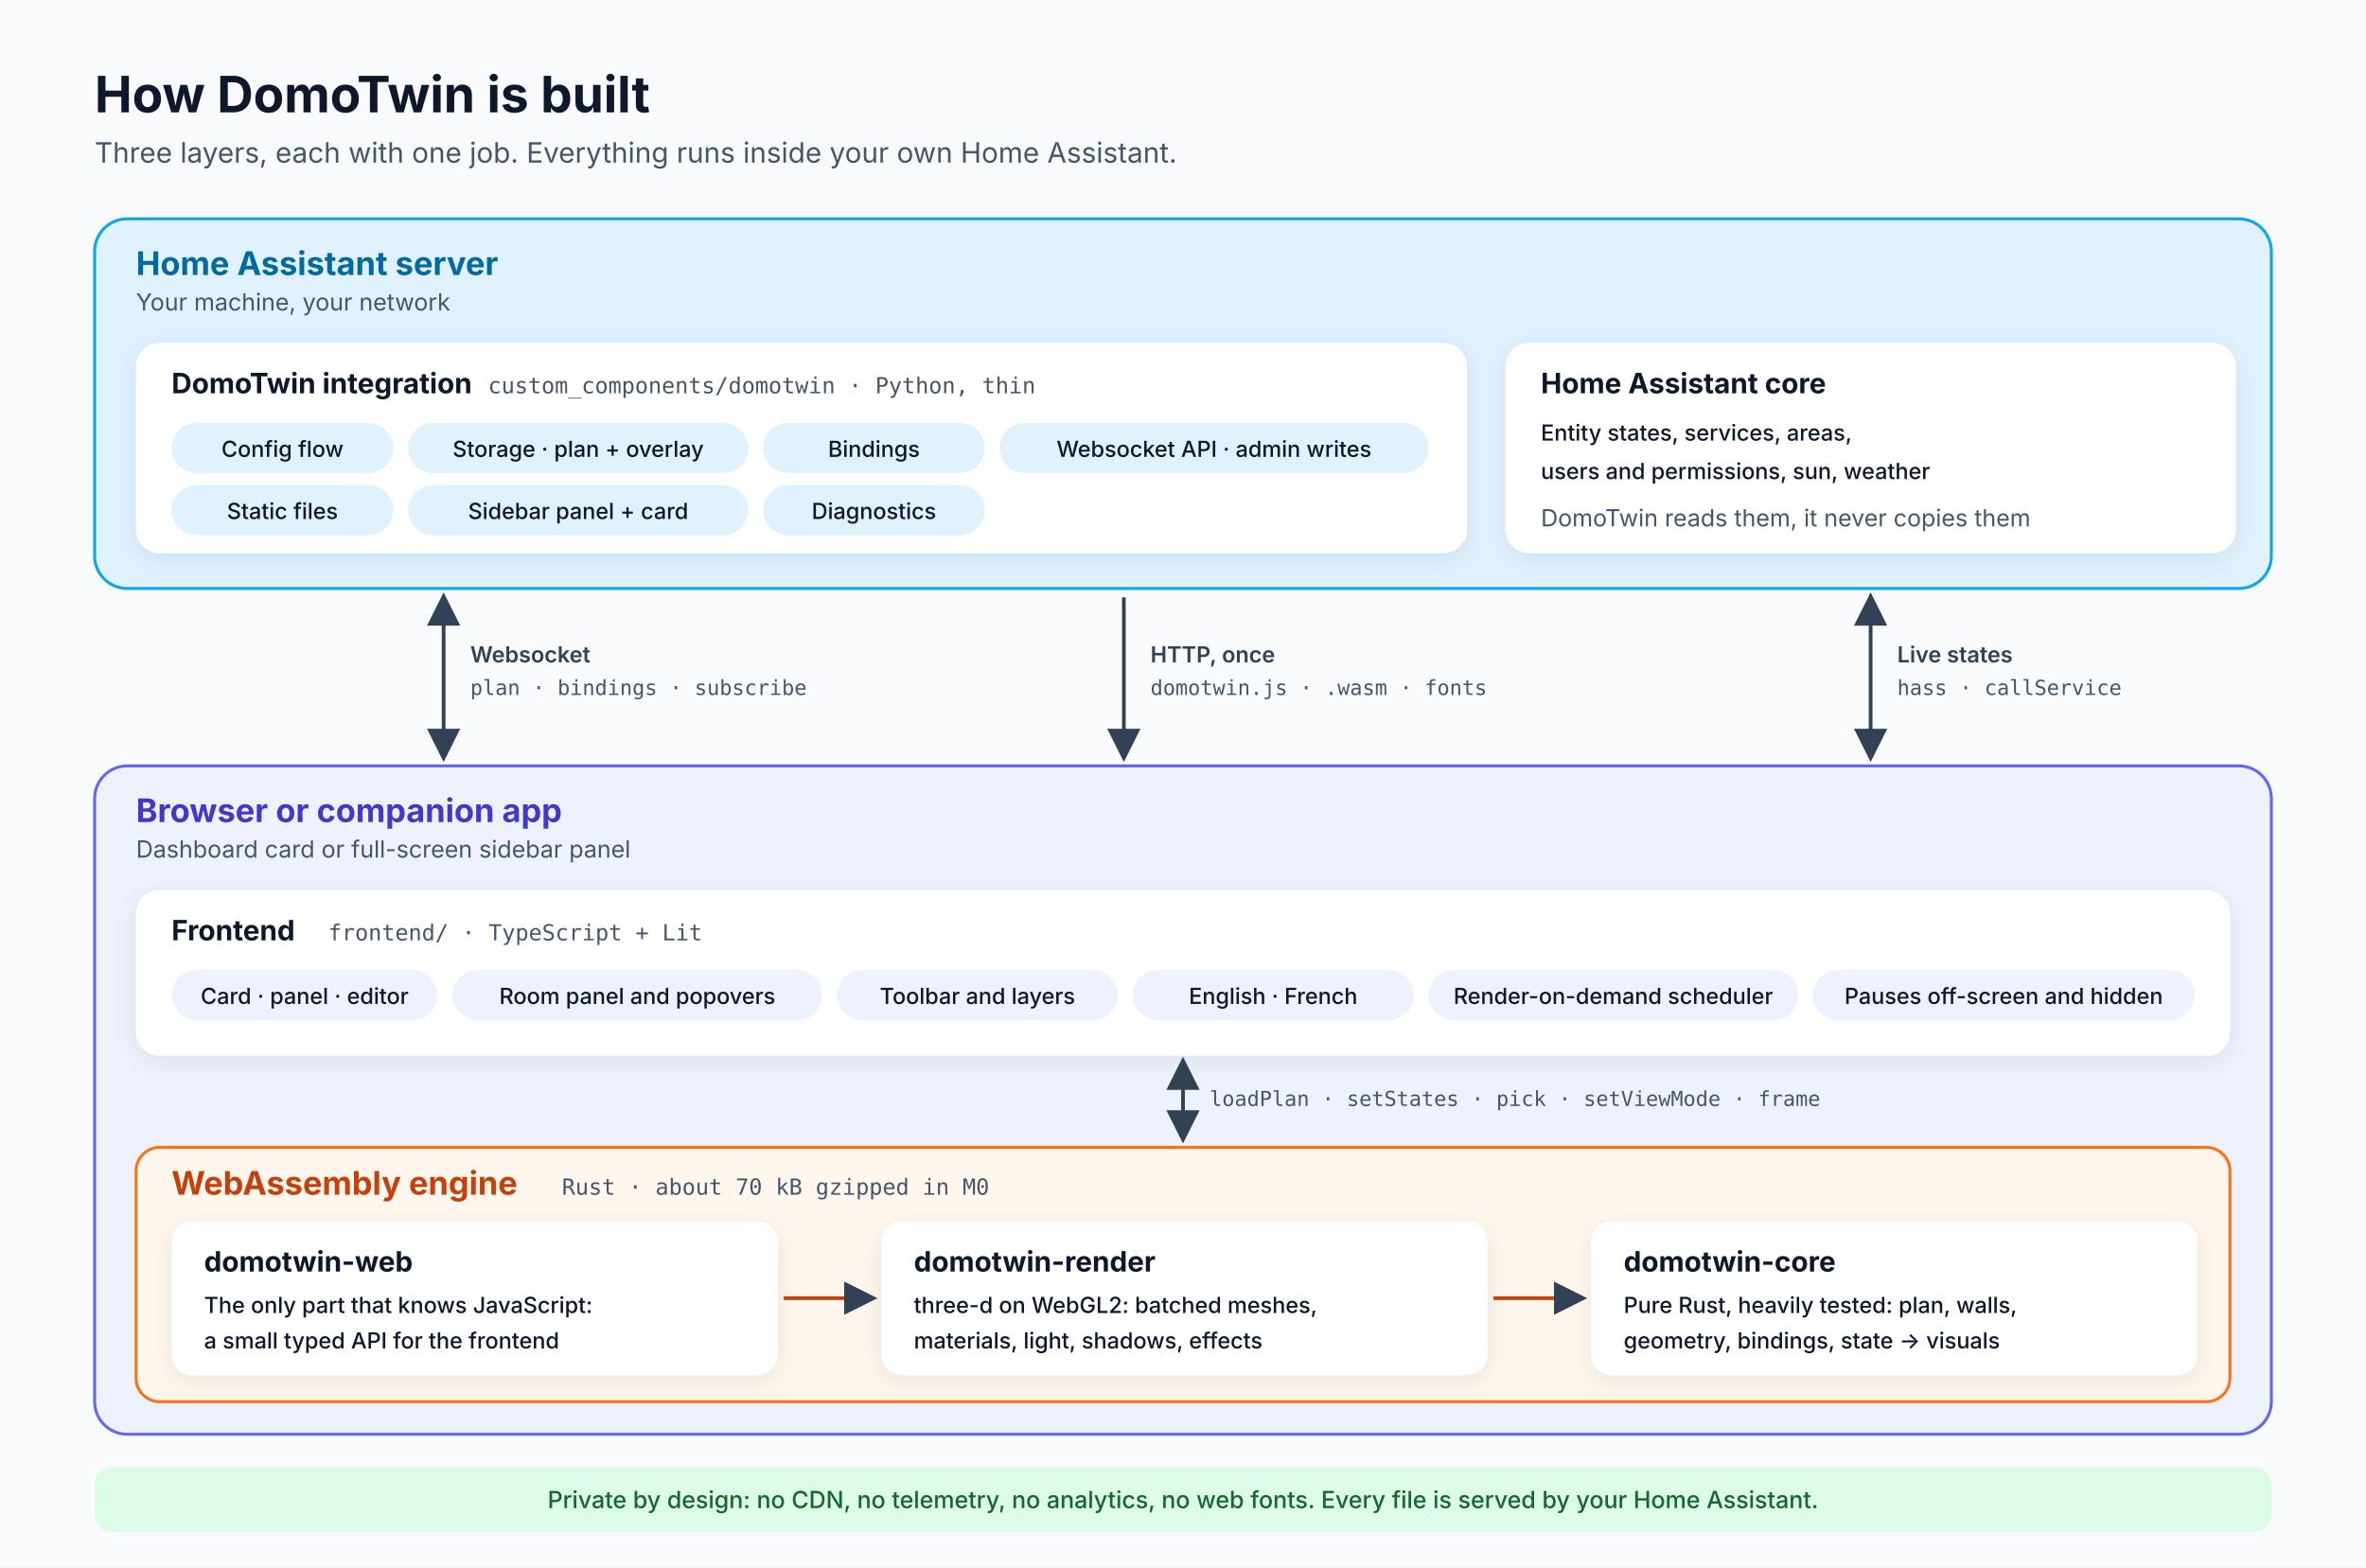
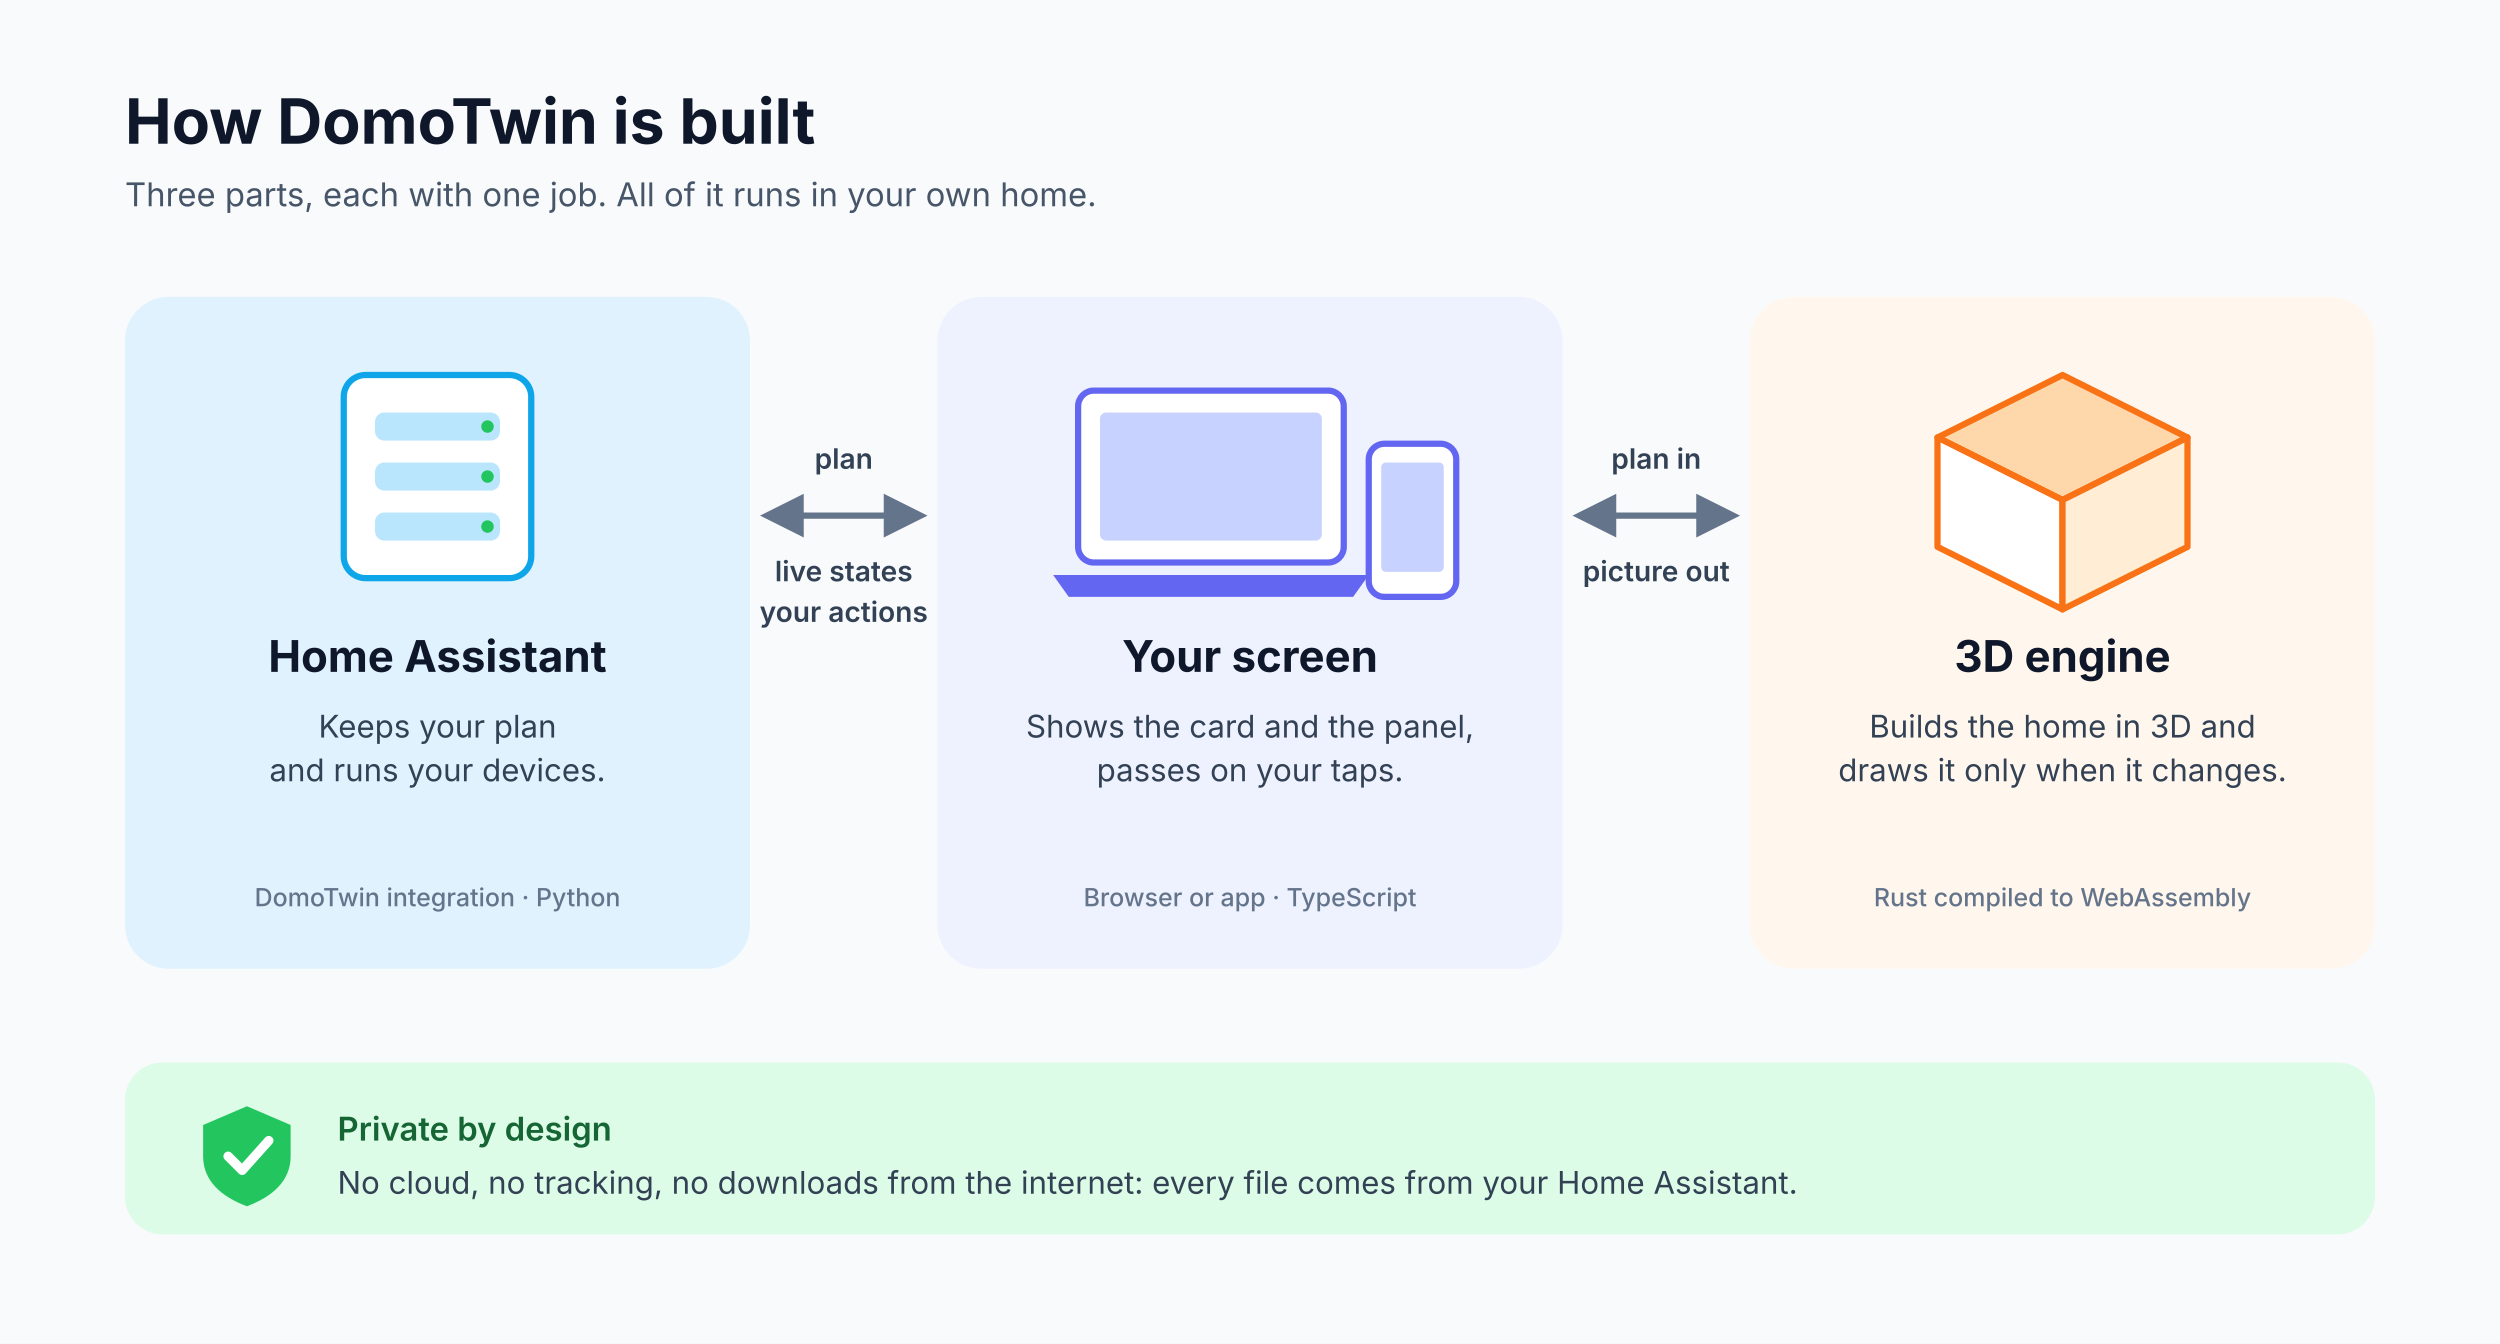
- <svg xmlns="http://www.w3.org/2000/svg" width="1600" height="1060" viewBox="0 0 1600 1060">
+ <svg xmlns="http://www.w3.org/2000/svg" width="1600" height="860" viewBox="0 0 1600 860">
  <defs>
    <style>
-       .title { font: 700 34px Inter, sans-serif; fill: #0f172a; }
-       .subtitle { font: 400 19px Inter, sans-serif; fill: #475569; }
-       .zone { font: 700 22px Inter, sans-serif; }
-       .zone-note { font: 400 16px Inter, sans-serif; fill: #475569; }
-       .card-title { font: 700 19px Inter, sans-serif; fill: #0f172a; }
-       .card-sub { font: 500 15px "JetBrains Mono", monospace; fill: #475569; }
-       .chip { font: 500 15px Inter, sans-serif; fill: #0f172a; }
-       .label { font: 600 15px Inter, sans-serif; fill: #334155; }
-       .label-sub { font: 400 14px "JetBrains Mono", monospace; fill: #475569; }
-       .footer { font: 500 16px Inter, sans-serif; fill: #166534; }
+       .title { font: 700 40px Inter, sans-serif; fill: #0f172a; }
+       .subtitle { font: 400 21px Inter, sans-serif; fill: #475569; }
+       .head { font: 700 28px Inter, sans-serif; fill: #0f172a; }
+       .text { font: 400 20px Inter, sans-serif; fill: #334155; }
+       .tech { font: 500 16px Inter, sans-serif; fill: #64748b; }
+       .flow { font: 600 18px Inter, sans-serif; fill: #334155; }
+       .banner { font: 600 21px Inter, sans-serif; fill: #166534; }
    </style>
-     <marker id="arrow" viewBox="0 0 10 10" refX="8.5" refY="5" markerWidth="9" markerHeight="9" orient="auto-start-reverse">
-       <path d="M0,0 L10,5 L0,10 z" fill="#334155" />
+     <marker id="a" viewBox="0 0 10 10" refX="8" refY="5" markerWidth="7" markerHeight="7" orient="auto-start-reverse">
+       <path d="M0,0 L10,5 L0,10 z" fill="#64748b" />
    </marker>
-     <filter id="shadow" x="-10%" y="-10%" width="120%" height="130%">
-       <feDropShadow dx="0" dy="4" stdDeviation="8" flood-color="#0f172a" flood-opacity="0.08" />
-     </filter>
  </defs>
-   <rect width="1600" height="1060" fill="#f8fafc" />
-   <text x="64" y="76" class="title">How DomoTwin is built</text>
-   <text x="64" y="110" class="subtitle">Three layers, each with one job. Everything runs inside your own Home Assistant.</text>
-   <rect x="64" y="148" width="1472" height="250" rx="22" fill="#e0f2fe" stroke="#0ea5e9" stroke-width="2" />
-   <text x="92" y="186" class="zone" fill="#0369a1">Home Assistant server</text>
-   <text x="92" y="210" class="zone-note">Your machine, your network</text>
-   <rect x="92" y="232" width="900" height="142" rx="16" fill="#ffffff" filter="url(#shadow)" />
-   <text x="116" y="266" class="card-title">DomoTwin integration</text>
-   <text x="330" y="266" class="card-sub">custom_components/domotwin · Python, thin</text>
-   <g>
-     <rect x="116" y="286" width="150" height="34" rx="17" fill="#e0f2fe" />
-     <text x="191" y="309" class="chip" text-anchor="middle">Config flow</text>
-     <rect x="276" y="286" width="230" height="34" rx="17" fill="#e0f2fe" />
-     <text x="391" y="309" class="chip" text-anchor="middle">Storage · plan + overlay</text>
-     <rect x="516" y="286" width="150" height="34" rx="17" fill="#e0f2fe" />
-     <text x="591" y="309" class="chip" text-anchor="middle">Bindings</text>
-     <rect x="676" y="286" width="290" height="34" rx="17" fill="#e0f2fe" />
-     <text x="821" y="309" class="chip" text-anchor="middle">Websocket API · admin writes</text>
-     <rect x="116" y="328" width="150" height="34" rx="17" fill="#e0f2fe" />
-     <text x="191" y="351" class="chip" text-anchor="middle">Static files</text>
-     <rect x="276" y="328" width="230" height="34" rx="17" fill="#e0f2fe" />
-     <text x="391" y="351" class="chip" text-anchor="middle">Sidebar panel + card</text>
-     <rect x="516" y="328" width="150" height="34" rx="17" fill="#e0f2fe" />
-     <text x="591" y="351" class="chip" text-anchor="middle">Diagnostics</text>
+   <rect width="1600" height="860" fill="#f8fafc" />
+   <text x="80" y="92" class="title">How DomoTwin is built</text>
+   <text x="80" y="132" class="subtitle">Three parts, each with one job. All of it runs in your own home.</text>
+   <rect x="80" y="190" width="400" height="430" rx="28" fill="#e0f2fe" />
+   <g transform="translate(200 230)">
+     <rect x="20" y="10" width="120" height="130" rx="14" fill="#ffffff" stroke="#0ea5e9" stroke-width="4" />
+     <rect x="40" y="34" width="80" height="18" rx="6" fill="#bae6fd" />
+     <rect x="40" y="66" width="80" height="18" rx="6" fill="#bae6fd" />
+     <rect x="40" y="98" width="80" height="18" rx="6" fill="#bae6fd" />
+     <circle cx="112" cy="43" r="4" fill="#22c55e" />
+     <circle cx="112" cy="75" r="4" fill="#22c55e" />
+     <circle cx="112" cy="107" r="4" fill="#22c55e" />
  </g>
-   <rect x="1018" y="232" width="494" height="142" rx="16" fill="#ffffff" filter="url(#shadow)" />
-   <text x="1042" y="266" class="card-title">Home Assistant core</text>
-   <text x="1042" y="298" class="chip">Entity states, services, areas,</text>
-   <text x="1042" y="324" class="chip">users and permissions, sun, weather</text>
-   <text x="1042" y="356" class="zone-note">DomoTwin reads them, it never copies them</text>
-   <line x1="300" y1="404" x2="300" y2="512" stroke="#334155" stroke-width="2.5" marker-start="url(#arrow)" marker-end="url(#arrow)" />
-   <text x="318" y="448" class="label">Websocket</text>
-   <text x="318" y="470" class="label-sub">plan · bindings · subscribe</text>
-   <line x1="760" y1="404" x2="760" y2="512" stroke="#334155" stroke-width="2.5" marker-end="url(#arrow)" />
-   <text x="778" y="448" class="label">HTTP, once</text>
-   <text x="778" y="470" class="label-sub">domotwin.js · .wasm · fonts</text>
-   <line x1="1265" y1="404" x2="1265" y2="512" stroke="#334155" stroke-width="2.5" marker-start="url(#arrow)" marker-end="url(#arrow)" />
-   <text x="1283" y="448" class="label">Live states</text>
-   <text x="1283" y="470" class="label-sub">hass · callService</text>
-   <rect x="64" y="518" width="1472" height="452" rx="22" fill="#eef2ff" stroke="#6366f1" stroke-width="2" />
-   <text x="92" y="556" class="zone" fill="#4338ca">Browser or companion app</text>
-   <text x="92" y="580" class="zone-note">Dashboard card or full-screen sidebar panel</text>
-   <rect x="92" y="602" width="1416" height="112" rx="16" fill="#ffffff" filter="url(#shadow)" />
-   <text x="116" y="636" class="card-title">Frontend</text>
-   <text x="222" y="636" class="card-sub">frontend/ · TypeScript + Lit</text>
-   <g>
-     <rect x="116" y="656" width="180" height="34" rx="17" fill="#eef2ff" />
-     <text x="206" y="679" class="chip" text-anchor="middle">Card · panel · editor</text>
-     <rect x="306" y="656" width="250" height="34" rx="17" fill="#eef2ff" />
-     <text x="431" y="679" class="chip" text-anchor="middle">Room panel and popovers</text>
-     <rect x="566" y="656" width="190" height="34" rx="17" fill="#eef2ff" />
-     <text x="661" y="679" class="chip" text-anchor="middle">Toolbar and layers</text>
-     <rect x="766" y="656" width="190" height="34" rx="17" fill="#eef2ff" />
-     <text x="861" y="679" class="chip" text-anchor="middle">English · French</text>
-     <rect x="966" y="656" width="250" height="34" rx="17" fill="#eef2ff" />
-     <text x="1091" y="679" class="chip" text-anchor="middle">Render-on-demand scheduler</text>
-     <rect x="1226" y="656" width="258" height="34" rx="17" fill="#eef2ff" />
-     <text x="1355" y="679" class="chip" text-anchor="middle">Pauses off-screen and hidden</text>
+   <text x="280" y="430" class="head" text-anchor="middle">Home Assistant</text>
+   <text x="280" y="472" class="text" text-anchor="middle">Keeps your plan</text>
+   <text x="280" y="500" class="text" text-anchor="middle">and runs your devices.</text>
+   <text x="280" y="580" class="tech" text-anchor="middle">DomoTwin integration · Python</text>
+   <rect x="600" y="190" width="400" height="430" rx="28" fill="#eef2ff" />
+   <g transform="translate(690 250)">
+     <rect x="0" y="0" width="170" height="110" rx="10" fill="#ffffff" stroke="#6366f1" stroke-width="4" />
+     <rect x="14" y="14" width="142" height="82" rx="4" fill="#c7d2fe" />
+     <path d="M-16,118 L186,118 L176,132 L-6,132 z" fill="#6366f1" />
+     <rect x="186" y="34" width="56" height="98" rx="10" fill="#ffffff" stroke="#6366f1" stroke-width="4" />
+     <rect x="194" y="46" width="40" height="70" rx="3" fill="#c7d2fe" />
  </g>
-   <line x1="800" y1="718" x2="800" y2="770" stroke="#334155" stroke-width="2.5" marker-start="url(#arrow)" marker-end="url(#arrow)" />
-   <text x="818" y="748" class="label-sub">loadPlan · setStates · pick · setViewMode · frame</text>
-   <rect x="92" y="776" width="1416" height="172" rx="16" fill="#fff7ed" stroke="#f97316" stroke-width="2" />
-   <text x="116" y="808" class="zone" fill="#c2410c">WebAssembly engine</text>
-   <text x="380" y="808" class="card-sub">Rust · about 70 kB gzipped in M0</text>
-   <rect x="116" y="826" width="410" height="104" rx="14" fill="#ffffff" filter="url(#shadow)" />
-   <text x="138" y="860" class="card-title">domotwin-web</text>
-   <text x="138" y="888" class="chip">The only part that knows JavaScript:</text>
-   <text x="138" y="912" class="chip">a small typed API for the frontend</text>
-   <rect x="596" y="826" width="410" height="104" rx="14" fill="#ffffff" filter="url(#shadow)" />
-   <text x="618" y="860" class="card-title">domotwin-render</text>
-   <text x="618" y="888" class="chip">three-d on WebGL2: batched meshes,</text>
-   <text x="618" y="912" class="chip">materials, light, shadows, effects</text>
-   <rect x="1076" y="826" width="410" height="104" rx="14" fill="#ffffff" filter="url(#shadow)" />
-   <text x="1098" y="860" class="card-title">domotwin-core</text>
-   <text x="1098" y="888" class="chip">Pure Rust, heavily tested: plan, walls,</text>
-   <text x="1098" y="912" class="chip">geometry, bindings, state → visuals</text>
-   <line x1="530" y1="878" x2="590" y2="878" stroke="#c2410c" stroke-width="2.5" marker-end="url(#arrow)" />
-   <line x1="1010" y1="878" x2="1070" y2="878" stroke="#c2410c" stroke-width="2.5" marker-end="url(#arrow)" />
-   <rect x="64" y="992" width="1472" height="44" rx="12" fill="#dcfce7" />
-   <text x="800" y="1020" class="footer" text-anchor="middle">Private by design: no CDN, no telemetry, no analytics, no web fonts. Every file is served by your Home Assistant.</text>
+   <text x="800" y="430" class="head" text-anchor="middle">Your screen</text>
+   <text x="800" y="472" class="text" text-anchor="middle">Shows the card and the panel,</text>
+   <text x="800" y="500" class="text" text-anchor="middle">passes on your taps.</text>
+   <text x="800" y="580" class="tech" text-anchor="middle">Browser or app · TypeScript</text>
+   <rect x="1120" y="190" width="400" height="430" rx="28" fill="#fff7ed" />
+   <g transform="translate(1320 300)">
+     <path d="M0,-60 L80,-20 L0,20 L-80,-20 z" fill="#fed7aa" stroke="#f97316" stroke-width="4" stroke-linejoin="round" />
+     <path d="M-80,-20 L0,20 L0,90 L-80,50 z" fill="#ffffff" stroke="#f97316" stroke-width="4" stroke-linejoin="round" />
+     <path d="M80,-20 L0,20 L0,90 L80,50 z" fill="#ffedd5" stroke="#f97316" stroke-width="4" stroke-linejoin="round" />
+   </g>
+   <text x="1320" y="430" class="head" text-anchor="middle">3D engine</text>
+   <text x="1320" y="472" class="text" text-anchor="middle">Builds the home in 3D and</text>
+   <text x="1320" y="500" class="text" text-anchor="middle">draws it only when it changes.</text>
+   <text x="1320" y="580" class="tech" text-anchor="middle">Rust compiled to WebAssembly</text>
+   <line x1="492" y1="330" x2="588" y2="330" stroke="#64748b" stroke-width="4" marker-end="url(#a)" marker-start="url(#a)" />
+   <text x="540" y="300" class="flow" text-anchor="middle">plan</text>
+   <text x="540" y="372" class="flow" text-anchor="middle">live states</text>
+   <text x="540" y="398" class="flow" text-anchor="middle">your actions</text>
+   <line x1="1012" y1="330" x2="1108" y2="330" stroke="#64748b" stroke-width="4" marker-end="url(#a)" marker-start="url(#a)" />
+   <text x="1060" y="300" class="flow" text-anchor="middle">plan in</text>
+   <text x="1060" y="372" class="flow" text-anchor="middle">picture out</text>
+   <rect x="80" y="680" width="1440" height="110" rx="24" fill="#dcfce7" />
+   <g transform="translate(130 708)">
+     <path d="M28,0 L56,12 L56,32 C56,48 44,58 28,64 C12,58 0,48 0,32 L0,12 z" fill="#22c55e" />
+     <path d="M16,32 L25,41 L42,22" fill="none" stroke="#ffffff" stroke-width="6" stroke-linecap="round" stroke-linejoin="round" />
+   </g>
+   <text x="216" y="730" class="banner">Private by design</text>
+   <text x="216" y="764" class="text">No cloud, no tracking, no downloads from the internet: every file comes from your Home Assistant.</text>
</svg>
